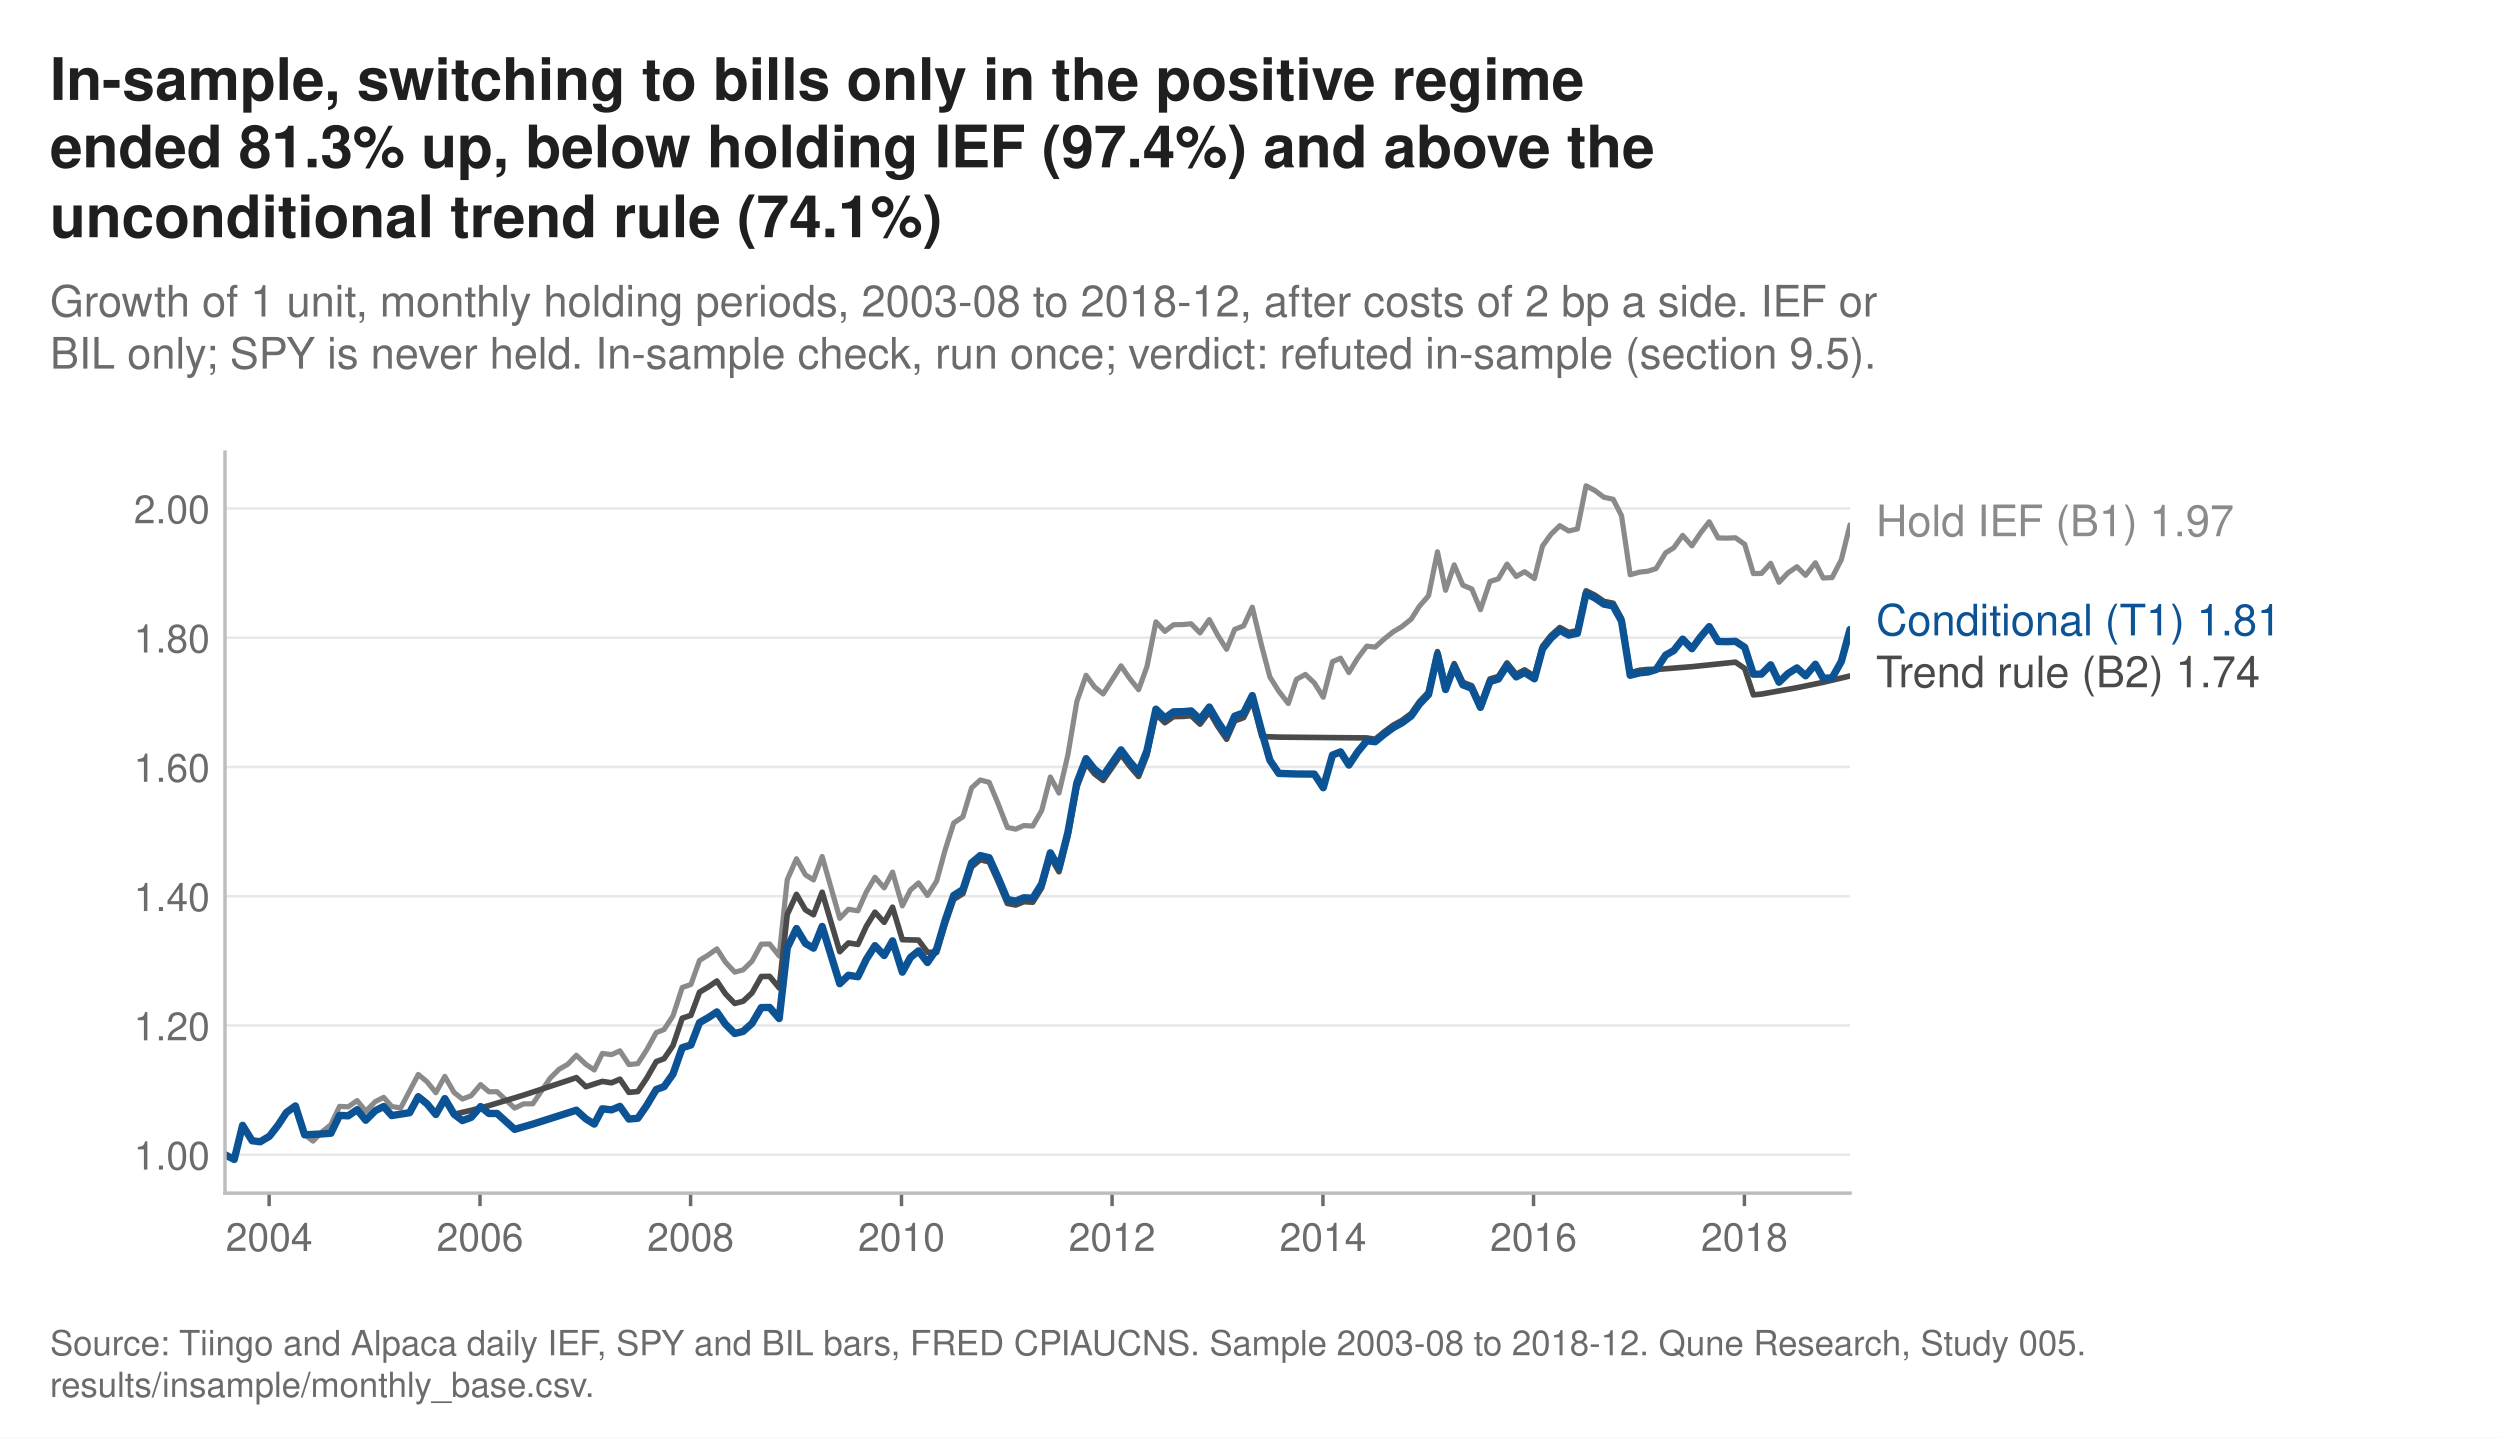
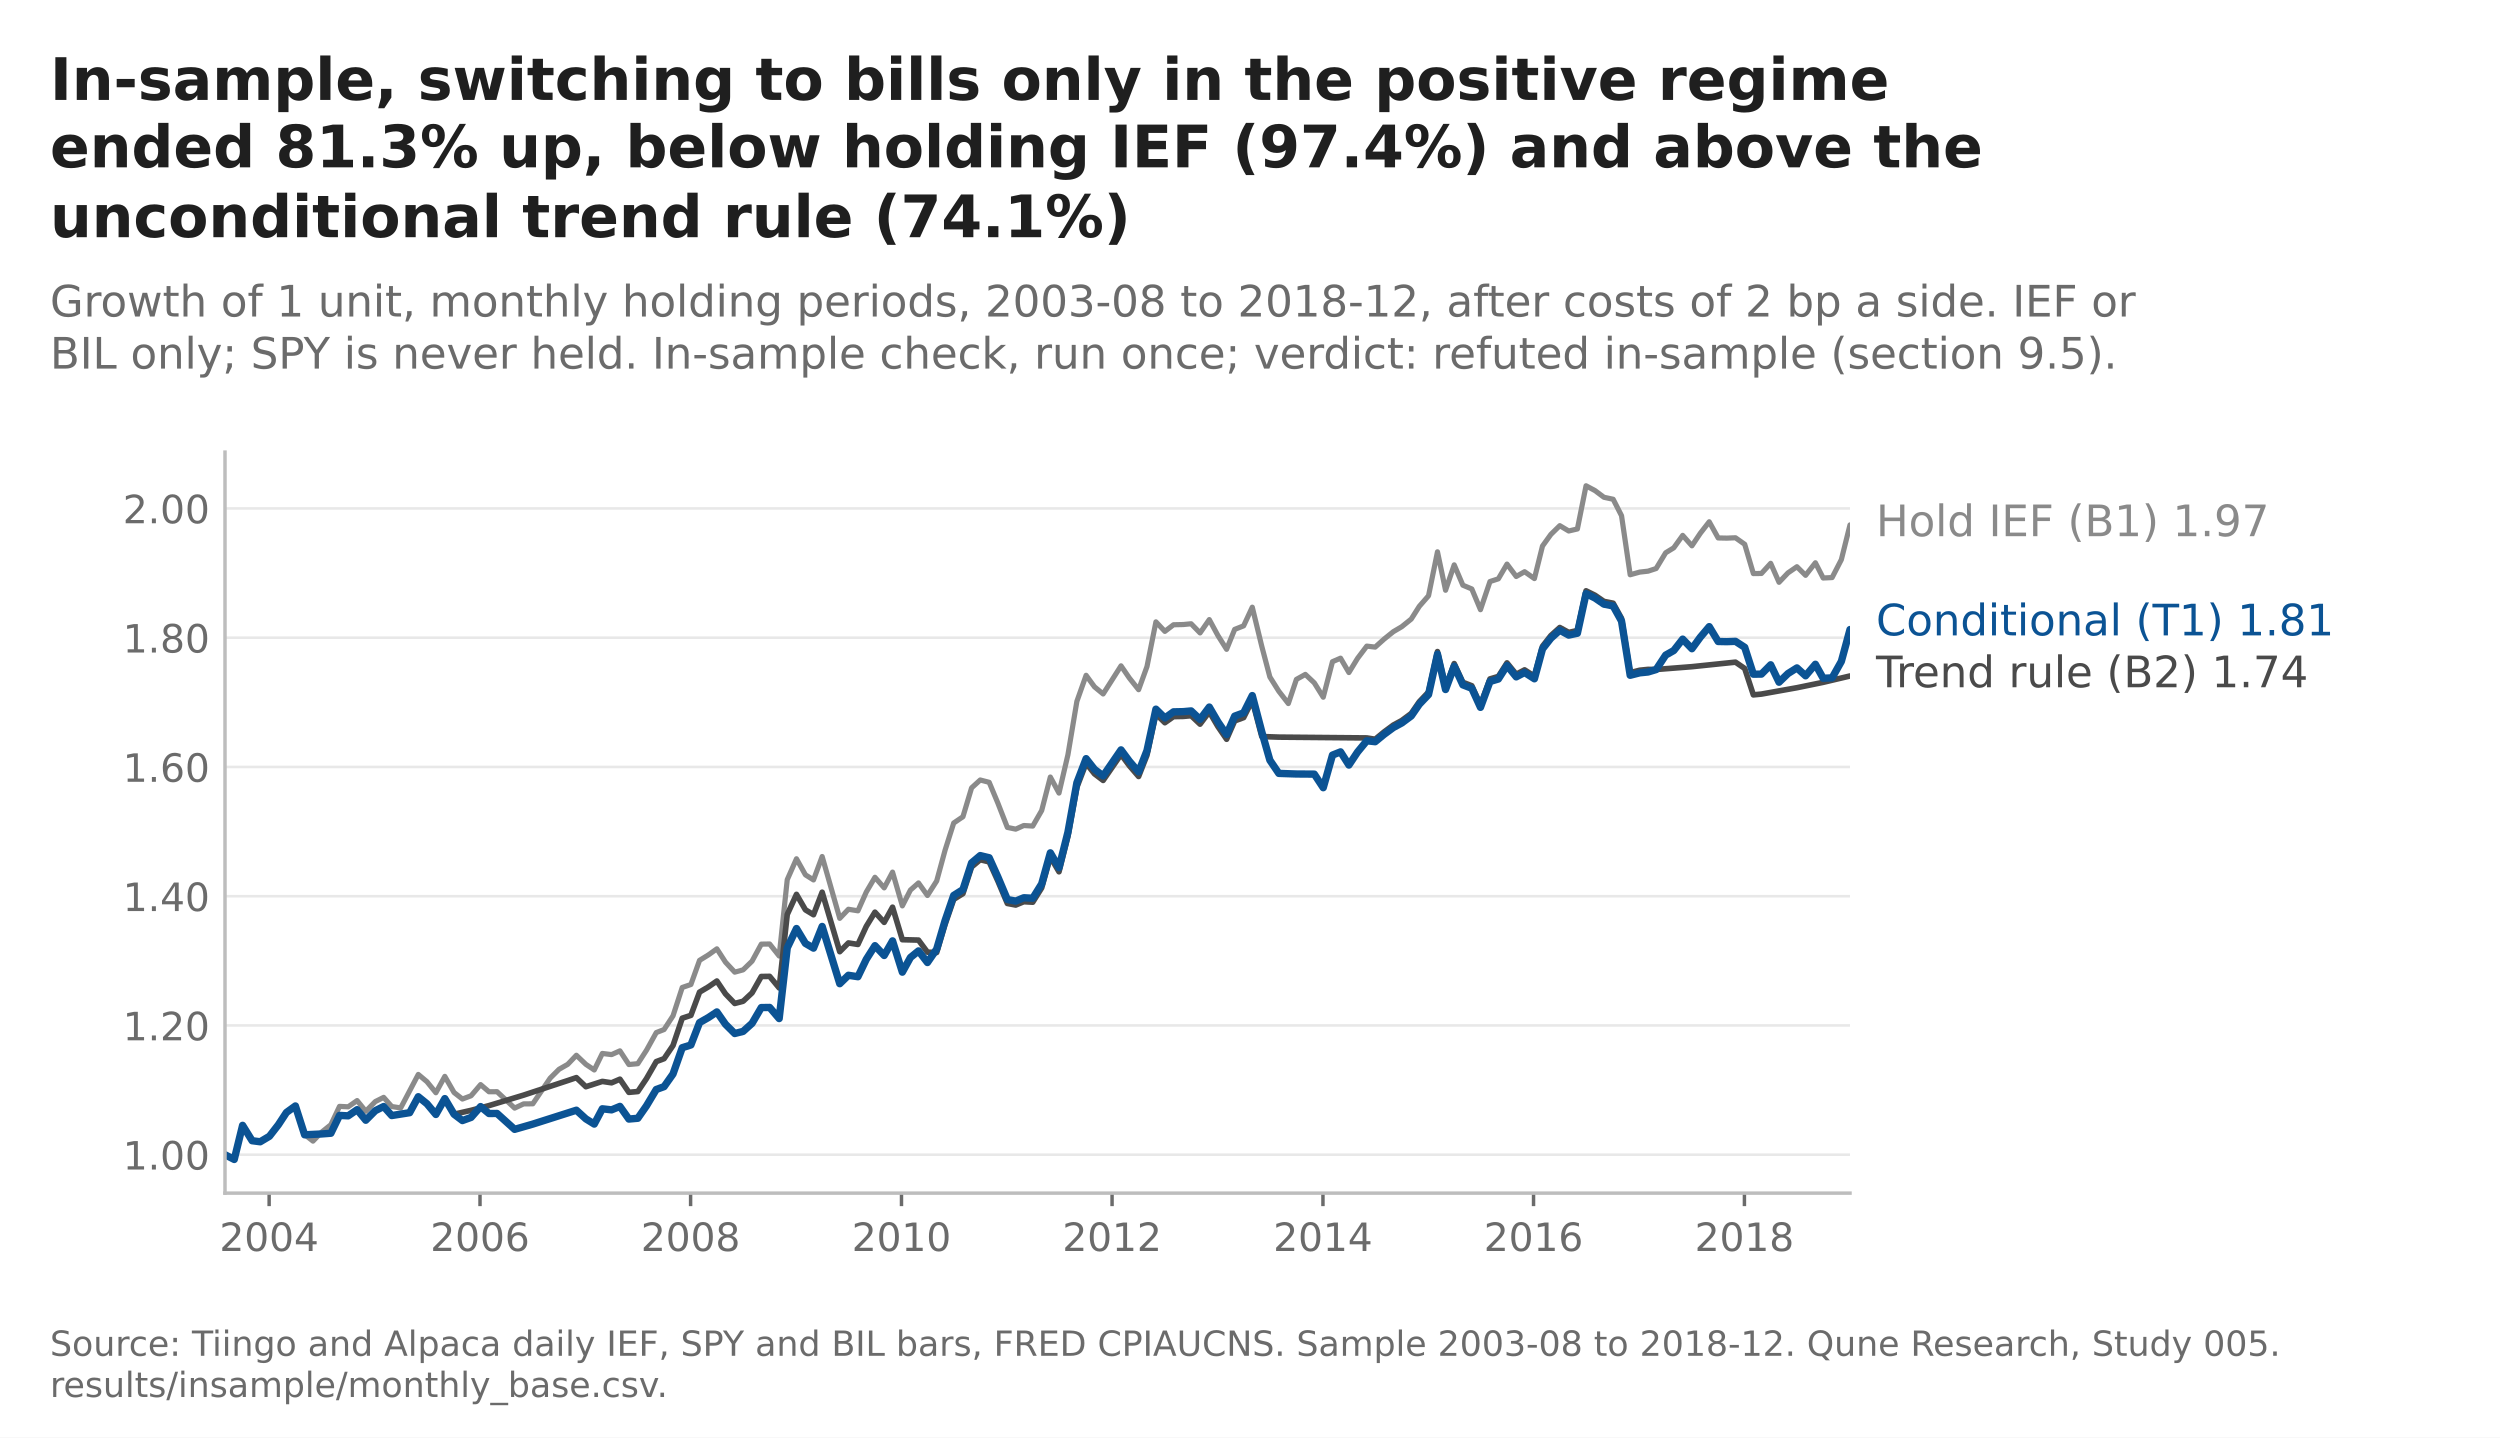
<svg xmlns="http://www.w3.org/2000/svg" xmlns:xlink="http://www.w3.org/1999/xlink" width="576pt" height="331.2pt" viewBox="0 0 576 331.2" version="1.1">
  <defs>
    <style type="text/css">*{stroke-linejoin: round; stroke-linecap: butt}</style>
  </defs>
  <g id="figure_1">
    <g id="patch_1">
      <path d="M 0 331.2  L 576 331.2  L 576 0  L 0 0  z " style="fill: #ffffff" />
    </g>
    <g id="axes_1">
      <g id="patch_2">
        <path d="M 51.84 274.896  L 426.24 274.896  L 426.24 104.167  L 51.84 104.167  z " style="fill: #ffffff" />
      </g>
      <g id="matplotlib.axis_1">
        <g id="xtick_1">
          <g id="line2d_1">
            <defs>
-               <path id="mb43c286c3c" d="M 0 0  L 0 3  " style="stroke: #6b6b6b; stroke-width: 0.8" />
+               <path id="mfa5c69d9eb" d="M 0 0  L 0 3  " style="stroke: #6b6b6b; stroke-width: 0.8" />
            </defs>
            <g>
-               <use xlink:href="#mb43c286c3c" x="62.009" y="274.896" style="fill: #6b6b6b; stroke: #6b6b6b; stroke-width: 0.8" />
+               <use xlink:href="#mfa5c69d9eb" x="62.009" y="274.896" style="fill: #6b6b6b; stroke: #6b6b6b; stroke-width: 0.8" />
            </g>
          </g>
          <g id="text_1">
-             <text style="font-size: 9px; font-family: 'Helvetica Neue', 'Helvetica', 'Arial', 'Liberation Sans', 'DejaVu Sans', sans-serif; text-anchor: middle; fill: #6b6b6b" x="62.009" y="288.234" transform="rotate(-0 62.00922 288.2339)">2004</text>
+             <text style="font-size: 9px; font-family: 'DejaVu Sans', sans-serif; text-anchor: middle; fill: #6b6b6b" x="62.009" y="288.234" transform="rotate(-0 62.00922 288.2339)">2004</text>
          </g>
        </g>
        <g id="xtick_2">
          <g id="line2d_2">
            <g>
-               <use xlink:href="#mb43c286c3c" x="110.595" y="274.896" style="fill: #6b6b6b; stroke: #6b6b6b; stroke-width: 0.8" />
+               <use xlink:href="#mfa5c69d9eb" x="110.595" y="274.896" style="fill: #6b6b6b; stroke: #6b6b6b; stroke-width: 0.8" />
            </g>
          </g>
          <g id="text_2">
-             <text style="font-size: 9px; font-family: 'Helvetica Neue', 'Helvetica', 'Arial', 'Liberation Sans', 'DejaVu Sans', sans-serif; text-anchor: middle; fill: #6b6b6b" x="110.595" y="288.234" transform="rotate(-0 110.5955 288.2339)">2006</text>
+             <text style="font-size: 9px; font-family: 'DejaVu Sans', sans-serif; text-anchor: middle; fill: #6b6b6b" x="110.595" y="288.234" transform="rotate(-0 110.5955 288.2339)">2006</text>
          </g>
        </g>
        <g id="xtick_3">
          <g id="line2d_3">
            <g>
-               <use xlink:href="#mb43c286c3c" x="159.115" y="274.896" style="fill: #6b6b6b; stroke: #6b6b6b; stroke-width: 0.8" />
+               <use xlink:href="#mfa5c69d9eb" x="159.115" y="274.896" style="fill: #6b6b6b; stroke: #6b6b6b; stroke-width: 0.8" />
            </g>
          </g>
          <g id="text_3">
-             <text style="font-size: 9px; font-family: 'Helvetica Neue', 'Helvetica', 'Arial', 'Liberation Sans', 'DejaVu Sans', sans-serif; text-anchor: middle; fill: #6b6b6b" x="159.115" y="288.234" transform="rotate(-0 159.1153 288.2339)">2008</text>
+             <text style="font-size: 9px; font-family: 'DejaVu Sans', sans-serif; text-anchor: middle; fill: #6b6b6b" x="159.115" y="288.234" transform="rotate(-0 159.1153 288.2339)">2008</text>
          </g>
        </g>
        <g id="xtick_4">
          <g id="line2d_4">
            <g>
-               <use xlink:href="#mb43c286c3c" x="207.702" y="274.896" style="fill: #6b6b6b; stroke: #6b6b6b; stroke-width: 0.8" />
+               <use xlink:href="#mfa5c69d9eb" x="207.702" y="274.896" style="fill: #6b6b6b; stroke: #6b6b6b; stroke-width: 0.8" />
            </g>
          </g>
          <g id="text_4">
-             <text style="font-size: 9px; font-family: 'Helvetica Neue', 'Helvetica', 'Arial', 'Liberation Sans', 'DejaVu Sans', sans-serif; text-anchor: middle; fill: #6b6b6b" x="207.702" y="288.234" transform="rotate(-0 207.7015 288.2339)">2010</text>
+             <text style="font-size: 9px; font-family: 'DejaVu Sans', sans-serif; text-anchor: middle; fill: #6b6b6b" x="207.702" y="288.234" transform="rotate(-0 207.7015 288.2339)">2010</text>
          </g>
        </g>
        <g id="xtick_5">
          <g id="line2d_5">
            <g>
-               <use xlink:href="#mb43c286c3c" x="256.221" y="274.896" style="fill: #6b6b6b; stroke: #6b6b6b; stroke-width: 0.8" />
+               <use xlink:href="#mfa5c69d9eb" x="256.221" y="274.896" style="fill: #6b6b6b; stroke: #6b6b6b; stroke-width: 0.8" />
            </g>
          </g>
          <g id="text_5">
-             <text style="font-size: 9px; font-family: 'Helvetica Neue', 'Helvetica', 'Arial', 'Liberation Sans', 'DejaVu Sans', sans-serif; text-anchor: middle; fill: #6b6b6b" x="256.221" y="288.234" transform="rotate(-0 256.2213 288.2339)">2012</text>
+             <text style="font-size: 9px; font-family: 'DejaVu Sans', sans-serif; text-anchor: middle; fill: #6b6b6b" x="256.221" y="288.234" transform="rotate(-0 256.2213 288.2339)">2012</text>
          </g>
        </g>
        <g id="xtick_6">
          <g id="line2d_6">
            <g>
-               <use xlink:href="#mb43c286c3c" x="304.808" y="274.896" style="fill: #6b6b6b; stroke: #6b6b6b; stroke-width: 0.8" />
+               <use xlink:href="#mfa5c69d9eb" x="304.808" y="274.896" style="fill: #6b6b6b; stroke: #6b6b6b; stroke-width: 0.8" />
            </g>
          </g>
          <g id="text_6">
-             <text style="font-size: 9px; font-family: 'Helvetica Neue', 'Helvetica', 'Arial', 'Liberation Sans', 'DejaVu Sans', sans-serif; text-anchor: middle; fill: #6b6b6b" x="304.808" y="288.234" transform="rotate(-0 304.8076 288.2339)">2014</text>
+             <text style="font-size: 9px; font-family: 'DejaVu Sans', sans-serif; text-anchor: middle; fill: #6b6b6b" x="304.808" y="288.234" transform="rotate(-0 304.8076 288.2339)">2014</text>
          </g>
        </g>
        <g id="xtick_7">
          <g id="line2d_7">
            <g>
-               <use xlink:href="#mb43c286c3c" x="353.327" y="274.896" style="fill: #6b6b6b; stroke: #6b6b6b; stroke-width: 0.8" />
+               <use xlink:href="#mfa5c69d9eb" x="353.327" y="274.896" style="fill: #6b6b6b; stroke: #6b6b6b; stroke-width: 0.8" />
            </g>
          </g>
          <g id="text_7">
-             <text style="font-size: 9px; font-family: 'Helvetica Neue', 'Helvetica', 'Arial', 'Liberation Sans', 'DejaVu Sans', sans-serif; text-anchor: middle; fill: #6b6b6b" x="353.327" y="288.234" transform="rotate(-0 353.3274 288.2339)">2016</text>
+             <text style="font-size: 9px; font-family: 'DejaVu Sans', sans-serif; text-anchor: middle; fill: #6b6b6b" x="353.327" y="288.234" transform="rotate(-0 353.3274 288.2339)">2016</text>
          </g>
        </g>
        <g id="xtick_8">
          <g id="line2d_8">
            <g>
-               <use xlink:href="#mb43c286c3c" x="401.914" y="274.896" style="fill: #6b6b6b; stroke: #6b6b6b; stroke-width: 0.8" />
+               <use xlink:href="#mfa5c69d9eb" x="401.914" y="274.896" style="fill: #6b6b6b; stroke: #6b6b6b; stroke-width: 0.8" />
            </g>
          </g>
          <g id="text_8">
-             <text style="font-size: 9px; font-family: 'Helvetica Neue', 'Helvetica', 'Arial', 'Liberation Sans', 'DejaVu Sans', sans-serif; text-anchor: middle; fill: #6b6b6b" x="401.914" y="288.234" transform="rotate(-0 401.9136 288.2339)">2018</text>
+             <text style="font-size: 9px; font-family: 'DejaVu Sans', sans-serif; text-anchor: middle; fill: #6b6b6b" x="401.914" y="288.234" transform="rotate(-0 401.9136 288.2339)">2018</text>
          </g>
        </g>
      </g>
      <g id="matplotlib.axis_2">
        <g id="ytick_1">
          <g id="line2d_9">
-             <path d="M 51.84 266.046  L 426.24 266.046  " clip-path="url(#p281c72edb8)" style="fill: none; stroke: #e8e8e8; stroke-width: 0.6; stroke-linecap: round" />
+             <path d="M 51.84 266.046  L 426.24 266.046  " clip-path="url(#p5c105b023e)" style="fill: none; stroke: #e8e8e8; stroke-width: 0.6; stroke-linecap: round" />
          </g>
          <g id="line2d_10" />
          <g id="text_9">
-             <text style="font-size: 9px; font-family: 'Helvetica Neue', 'Helvetica', 'Arial', 'Liberation Sans', 'DejaVu Sans', sans-serif; text-anchor: end; fill: #6b6b6b" x="48.34" y="269.465" transform="rotate(-0 48.34 269.4653)">1.00</text>
+             <text style="font-size: 9px; font-family: 'DejaVu Sans', sans-serif; text-anchor: end; fill: #6b6b6b" x="48.34" y="269.465" transform="rotate(-0 48.34 269.4653)">1.00</text>
          </g>
        </g>
        <g id="ytick_2">
          <g id="line2d_11">
-             <path d="M 51.84 236.266  L 426.24 236.266  " clip-path="url(#p281c72edb8)" style="fill: none; stroke: #e8e8e8; stroke-width: 0.6; stroke-linecap: round" />
+             <path d="M 51.84 236.266  L 426.24 236.266  " clip-path="url(#p5c105b023e)" style="fill: none; stroke: #e8e8e8; stroke-width: 0.6; stroke-linecap: round" />
          </g>
          <g id="line2d_12" />
          <g id="text_10">
-             <text style="font-size: 9px; font-family: 'Helvetica Neue', 'Helvetica', 'Arial', 'Liberation Sans', 'DejaVu Sans', sans-serif; text-anchor: end; fill: #6b6b6b" x="48.34" y="239.685" transform="rotate(-0 48.34 239.6849)">1.20</text>
+             <text style="font-size: 9px; font-family: 'DejaVu Sans', sans-serif; text-anchor: end; fill: #6b6b6b" x="48.34" y="239.685" transform="rotate(-0 48.34 239.6849)">1.20</text>
          </g>
        </g>
        <g id="ytick_3">
          <g id="line2d_13">
-             <path d="M 51.84 206.486  L 426.24 206.486  " clip-path="url(#p281c72edb8)" style="fill: none; stroke: #e8e8e8; stroke-width: 0.6; stroke-linecap: round" />
+             <path d="M 51.84 206.486  L 426.24 206.486  " clip-path="url(#p5c105b023e)" style="fill: none; stroke: #e8e8e8; stroke-width: 0.6; stroke-linecap: round" />
          </g>
          <g id="line2d_14" />
          <g id="text_11">
-             <text style="font-size: 9px; font-family: 'Helvetica Neue', 'Helvetica', 'Arial', 'Liberation Sans', 'DejaVu Sans', sans-serif; text-anchor: end; fill: #6b6b6b" x="48.34" y="209.904" transform="rotate(-0 48.34 209.9045)">1.40</text>
+             <text style="font-size: 9px; font-family: 'DejaVu Sans', sans-serif; text-anchor: end; fill: #6b6b6b" x="48.34" y="209.904" transform="rotate(-0 48.34 209.9045)">1.40</text>
          </g>
        </g>
        <g id="ytick_4">
          <g id="line2d_15">
-             <path d="M 51.84 176.705  L 426.24 176.705  " clip-path="url(#p281c72edb8)" style="fill: none; stroke: #e8e8e8; stroke-width: 0.6; stroke-linecap: round" />
+             <path d="M 51.84 176.705  L 426.24 176.705  " clip-path="url(#p5c105b023e)" style="fill: none; stroke: #e8e8e8; stroke-width: 0.6; stroke-linecap: round" />
          </g>
          <g id="line2d_16" />
          <g id="text_12">
-             <text style="font-size: 9px; font-family: 'Helvetica Neue', 'Helvetica', 'Arial', 'Liberation Sans', 'DejaVu Sans', sans-serif; text-anchor: end; fill: #6b6b6b" x="48.34" y="180.124" transform="rotate(-0 48.34 180.124)">1.60</text>
+             <text style="font-size: 9px; font-family: 'DejaVu Sans', sans-serif; text-anchor: end; fill: #6b6b6b" x="48.34" y="180.124" transform="rotate(-0 48.34 180.124)">1.60</text>
          </g>
        </g>
        <g id="ytick_5">
          <g id="line2d_17">
-             <path d="M 51.84 146.925  L 426.24 146.925  " clip-path="url(#p281c72edb8)" style="fill: none; stroke: #e8e8e8; stroke-width: 0.6; stroke-linecap: round" />
+             <path d="M 51.84 146.925  L 426.24 146.925  " clip-path="url(#p5c105b023e)" style="fill: none; stroke: #e8e8e8; stroke-width: 0.6; stroke-linecap: round" />
          </g>
          <g id="line2d_18" />
          <g id="text_13">
-             <text style="font-size: 9px; font-family: 'Helvetica Neue', 'Helvetica', 'Arial', 'Liberation Sans', 'DejaVu Sans', sans-serif; text-anchor: end; fill: #6b6b6b" x="48.34" y="150.344" transform="rotate(-0 48.34 150.3436)">1.80</text>
+             <text style="font-size: 9px; font-family: 'DejaVu Sans', sans-serif; text-anchor: end; fill: #6b6b6b" x="48.34" y="150.344" transform="rotate(-0 48.34 150.3436)">1.80</text>
          </g>
        </g>
        <g id="ytick_6">
          <g id="line2d_19">
-             <path d="M 51.84 117.144  L 426.24 117.144  " clip-path="url(#p281c72edb8)" style="fill: none; stroke: #e8e8e8; stroke-width: 0.6; stroke-linecap: round" />
+             <path d="M 51.84 117.144  L 426.24 117.144  " clip-path="url(#p5c105b023e)" style="fill: none; stroke: #e8e8e8; stroke-width: 0.6; stroke-linecap: round" />
          </g>
          <g id="line2d_20" />
          <g id="text_14">
-             <text style="font-size: 9px; font-family: 'Helvetica Neue', 'Helvetica', 'Arial', 'Liberation Sans', 'DejaVu Sans', sans-serif; text-anchor: end; fill: #6b6b6b" x="48.34" y="120.563" transform="rotate(-0 48.34 120.5632)">2.00</text>
+             <text style="font-size: 9px; font-family: 'DejaVu Sans', sans-serif; text-anchor: end; fill: #6b6b6b" x="48.34" y="120.563" transform="rotate(-0 48.34 120.5632)">2.00</text>
          </g>
        </g>
      </g>
      <g id="line2d_21">
-         <path d="M 51.84 266.046  L 53.967 267.076  L 55.894 259.221  L 58.088 262.761  L 59.949 263.004  L 62.076 261.738  L 64.136 259.084  L 65.997 256.247  L 68.058 254.751  L 70.184 261.396  L 72.112 262.911  L 74.106 260.849  L 76.233 259.134  L 78.227 254.91  L 80.221 255.008  L 82.281 253.573  L 84.275 256.033  L 86.469 253.802  L 88.396 252.834  L 90.257 254.941  L 92.317 255.266  L 96.372 247.552  L 98.366 249.218  L 100.426 251.762  L 102.487 248.001  L 104.614 251.713  L 106.541 253.216  L 108.535 252.467  L 110.728 249.895  L 112.656 251.54  L 114.517 251.526  L 118.571 255.305  L 120.632 254.339  L 122.759 254.315  L 126.747 248.416  L 128.807 246.36  L 130.801 245.225  L 132.795 243.136  L 134.988 245.226  L 136.916 246.517  L 138.777 242.715  L 140.904 242.98  L 142.831 242.12  L 144.892 245.267  L 146.952 245.072  L 148.946 241.981  L 151.206 237.905  L 153 237.206  L 155.061 234.048  L 157.188 227.514  L 159.182 226.831  L 161.176 221.269  L 163.236 219.998  L 165.164 218.614  L 167.158 221.692  L 169.284 223.981  L 171.212 223.454  L 173.272 221.452  L 175.399 217.53  L 177.327 217.496  L 179.52 220.261  L 181.381 202.676  L 183.508 197.865  L 185.569 201.561  L 187.43 202.733  L 189.424 197.347  L 193.478 211.584  L 195.472 209.495  L 197.665 209.85  L 199.593 205.523  L 201.587 202.13  L 203.714 204.561  L 205.641 200.936  L 207.901 208.713  L 209.762 205.069  L 211.623 203.43  L 213.683 206.315  L 215.81 202.981  L 217.738 195.909  L 219.732 189.621  L 221.859 188.173  L 223.853 181.523  L 225.847 179.711  L 227.907 180.247  L 229.901 185.02  L 232.094 190.638  L 234.022 191.033  L 235.883 190.2  L 237.943 190.325  L 240.004 186.745  L 241.998 179.031  L 243.992 182.721  L 246.052 173.888  L 248.113 161.591  L 250.239 155.595  L 252.167 158.244  L 254.161 159.888  L 258.282 153.41  L 260.209 156.226  L 262.336 158.903  L 264.264 153.581  L 266.324 143.282  L 268.385 145.468  L 270.378 143.945  L 272.638 143.893  L 274.433 143.715  L 276.493 145.826  L 278.62 142.756  L 280.614 146.44  L 282.608 149.602  L 284.469 145.012  L 286.53 144.195  L 288.524 139.9  L 290.717 148.926  L 292.578 155.974  L 294.638 159.26  L 296.832 162.094  L 298.693 156.531  L 300.753 155.384  L 302.814 157.333  L 304.874 160.635  L 307.001 152.454  L 308.862 151.646  L 310.789 154.951  L 312.783 151.682  L 314.91 148.866  L 316.838 149.092  L 318.898 147.246  L 321.025 145.538  L 322.953 144.401  L 325.146 142.636  L 327.007 139.7  L 329.134 137.26  L 331.194 127.141  L 333.055 135.992  L 335.049 130.148  L 337.043 134.828  L 339.104 135.696  L 341.098 140.471  L 343.291 133.987  L 345.219 133.362  L 347.213 129.971  L 349.339 132.819  L 351.267 131.72  L 353.527 133.301  L 355.388 125.813  L 357.315 123.134  L 359.376 121.114  L 361.436 122.338  L 363.43 121.874  L 365.424 111.927  L 367.485 113.031  L 369.545 114.572  L 371.672 115.029  L 373.599 118.813  L 375.593 132.421  L 377.787 131.811  L 379.714 131.596  L 381.575 130.988  L 383.769 127.36  L 385.63 126.219  L 387.69 123.355  L 389.817 125.752  L 391.744 122.875  L 393.805 120.219  L 395.865 123.942  L 397.859 123.985  L 399.853 123.904  L 401.98 125.402  L 403.974 132.151  L 405.835 132.125  L 407.962 129.792  L 409.889 134.158  L 411.95 131.991  L 414.01 130.576  L 416.004 132.551  L 418.264 129.665  L 420.059 133.171  L 422.119 133.07  L 424.246 128.942  L 426.24 120.946  L 426.24 120.946  " clip-path="url(#p281c72edb8)" style="fill: none; stroke: #8a8a8a; stroke-width: 1.2; stroke-linecap: round" />
+         <path d="M 51.84 266.046  L 53.967 267.076  L 55.894 259.221  L 58.088 262.761  L 59.949 263.004  L 62.076 261.738  L 64.136 259.084  L 65.997 256.247  L 68.058 254.751  L 70.184 261.396  L 72.112 262.911  L 74.106 260.849  L 76.233 259.134  L 78.227 254.91  L 80.221 255.008  L 82.281 253.573  L 84.275 256.033  L 86.469 253.802  L 88.396 252.834  L 90.257 254.941  L 92.317 255.266  L 96.372 247.552  L 98.366 249.218  L 100.426 251.762  L 102.487 248.001  L 104.614 251.713  L 106.541 253.216  L 108.535 252.467  L 110.728 249.895  L 112.656 251.54  L 114.517 251.526  L 118.571 255.305  L 120.632 254.339  L 122.759 254.315  L 126.747 248.416  L 128.807 246.36  L 130.801 245.225  L 132.795 243.136  L 134.988 245.226  L 136.916 246.517  L 138.777 242.715  L 140.904 242.98  L 142.831 242.12  L 144.892 245.267  L 146.952 245.072  L 148.946 241.981  L 151.206 237.905  L 153 237.206  L 155.061 234.048  L 157.188 227.514  L 159.182 226.831  L 161.176 221.269  L 163.236 219.998  L 165.164 218.614  L 167.158 221.692  L 169.284 223.981  L 171.212 223.454  L 173.272 221.452  L 175.399 217.53  L 177.327 217.496  L 179.52 220.261  L 181.381 202.676  L 183.508 197.865  L 185.569 201.561  L 187.43 202.733  L 189.424 197.347  L 193.478 211.584  L 195.472 209.495  L 197.665 209.85  L 199.593 205.523  L 201.587 202.13  L 203.714 204.561  L 205.641 200.936  L 207.901 208.713  L 209.762 205.069  L 211.623 203.43  L 213.683 206.315  L 215.81 202.981  L 217.738 195.909  L 219.732 189.621  L 221.859 188.173  L 223.853 181.523  L 225.847 179.711  L 227.907 180.247  L 229.901 185.02  L 232.094 190.638  L 234.022 191.033  L 235.883 190.2  L 237.943 190.325  L 240.004 186.745  L 241.998 179.031  L 243.992 182.721  L 246.052 173.888  L 248.113 161.591  L 250.239 155.595  L 252.167 158.244  L 254.161 159.888  L 258.282 153.41  L 260.209 156.226  L 262.336 158.903  L 264.264 153.581  L 266.324 143.282  L 268.385 145.468  L 270.378 143.945  L 272.638 143.893  L 274.433 143.715  L 276.493 145.826  L 278.62 142.756  L 280.614 146.44  L 282.608 149.602  L 284.469 145.012  L 286.53 144.195  L 288.524 139.9  L 290.717 148.926  L 292.578 155.974  L 294.638 159.26  L 296.832 162.094  L 298.693 156.531  L 300.753 155.384  L 302.814 157.333  L 304.874 160.635  L 307.001 152.454  L 308.862 151.646  L 310.789 154.951  L 312.783 151.682  L 314.91 148.866  L 316.838 149.092  L 318.898 147.246  L 321.025 145.538  L 322.953 144.401  L 325.146 142.636  L 327.007 139.7  L 329.134 137.26  L 331.194 127.141  L 333.055 135.992  L 335.049 130.148  L 337.043 134.828  L 339.104 135.696  L 341.098 140.471  L 343.291 133.987  L 345.219 133.362  L 347.213 129.971  L 349.339 132.819  L 351.267 131.72  L 353.527 133.301  L 355.388 125.813  L 357.315 123.134  L 359.376 121.114  L 361.436 122.338  L 363.43 121.874  L 365.424 111.927  L 367.485 113.031  L 369.545 114.572  L 371.672 115.029  L 373.599 118.813  L 375.593 132.421  L 377.787 131.811  L 379.714 131.596  L 381.575 130.988  L 383.769 127.36  L 385.63 126.219  L 387.69 123.355  L 389.817 125.752  L 391.744 122.875  L 393.805 120.219  L 395.865 123.942  L 397.859 123.985  L 399.853 123.904  L 401.98 125.402  L 403.974 132.151  L 405.835 132.125  L 407.962 129.792  L 409.889 134.158  L 411.95 131.991  L 414.01 130.576  L 416.004 132.551  L 418.264 129.665  L 420.059 133.171  L 422.119 133.07  L 424.246 128.942  L 426.24 120.946  L 426.24 120.946  " clip-path="url(#p5c105b023e)" style="fill: none; stroke: #8a8a8a; stroke-width: 1.2; stroke-linecap: round" />
      </g>
      <g id="line2d_22">
-         <path d="M 51.84 266.046  L 53.967 267.136  L 55.894 259.283  L 58.088 262.822  L 59.949 263.065  L 62.076 261.799  L 64.136 259.146  L 65.997 256.311  L 68.058 254.815  L 70.184 261.458  L 74.106 261.264  L 76.233 261.1  L 78.227 256.992  L 80.221 257.089  L 82.281 255.673  L 84.275 258.1  L 86.469 255.899  L 88.396 254.943  L 90.257 257.022  L 94.378 256.365  L 96.372 252.687  L 98.366 254.302  L 100.426 256.768  L 102.487 253.122  L 104.614 256.72  L 108.535 255.822  L 112.656 254.733  L 120.632 252.319  L 130.801 248.962  L 132.795 248.286  L 134.988 250.379  L 138.777 249.155  L 140.904 249.476  L 142.831 248.648  L 144.892 251.677  L 146.952 251.489  L 148.946 248.515  L 151.206 244.593  L 153 243.92  L 155.061 240.882  L 157.188 234.594  L 159.182 233.937  L 161.176 228.585  L 163.236 227.362  L 165.164 226.03  L 167.158 228.992  L 169.284 231.195  L 171.212 230.687  L 173.272 228.761  L 175.399 224.987  L 177.327 224.955  L 179.52 227.615  L 181.381 210.694  L 183.508 206.065  L 185.569 209.622  L 187.43 210.749  L 189.424 205.567  L 193.478 219.266  L 195.472 217.255  L 197.665 217.597  L 199.593 213.433  L 201.587 210.169  L 203.714 212.508  L 205.641 209.02  L 207.901 216.504  L 211.623 216.598  L 213.683 219.382  L 215.81 219.455  L 217.738 213.013  L 219.732 207.217  L 221.859 205.881  L 223.853 199.751  L 225.847 198.08  L 227.907 198.575  L 229.901 202.975  L 232.094 208.155  L 234.022 208.519  L 235.883 207.751  L 237.943 207.866  L 240.004 204.566  L 241.998 197.454  L 243.992 200.855  L 246.052 192.712  L 248.113 181.375  L 250.239 175.848  L 252.167 178.29  L 254.161 179.806  L 258.282 173.833  L 260.209 176.429  L 262.336 178.898  L 264.264 173.991  L 266.324 164.496  L 268.385 166.512  L 270.378 165.107  L 272.638 165.059  L 274.433 164.895  L 276.493 166.842  L 278.62 164.011  L 280.614 167.408  L 282.608 170.322  L 284.469 166.091  L 286.53 165.338  L 288.524 161.378  L 290.717 169.699  L 294.638 169.834  L 314.91 170.018  L 316.838 170.324  L 318.898 168.625  L 321.025 167.053  L 322.953 166.008  L 325.146 164.383  L 327.007 161.682  L 329.134 159.437  L 331.194 150.126  L 333.055 158.27  L 335.049 152.892  L 337.043 157.199  L 339.104 157.998  L 341.098 162.392  L 343.291 156.425  L 345.219 155.85  L 347.213 152.73  L 349.339 155.35  L 351.267 154.339  L 353.527 155.794  L 355.388 148.904  L 357.315 146.439  L 359.376 144.58  L 361.436 145.706  L 363.43 145.28  L 365.424 136.127  L 367.485 137.142  L 369.545 138.561  L 371.672 138.981  L 373.599 142.463  L 375.593 154.984  L 377.787 154.423  L 379.714 154.226  L 381.575 154.251  L 389.817 153.604  L 399.853 152.56  L 401.98 154.016  L 403.974 160.097  L 405.835 159.914  L 414.01 158.45  L 420.059 157.208  L 426.24 155.746  L 426.24 155.746  " clip-path="url(#p281c72edb8)" style="fill: none; stroke: #4a4a4a; stroke-width: 1.3; stroke-linecap: round" />
+         <path d="M 51.84 266.046  L 53.967 267.136  L 55.894 259.283  L 58.088 262.822  L 59.949 263.065  L 62.076 261.799  L 64.136 259.146  L 65.997 256.311  L 68.058 254.815  L 70.184 261.458  L 74.106 261.264  L 76.233 261.1  L 78.227 256.992  L 80.221 257.089  L 82.281 255.673  L 84.275 258.1  L 86.469 255.899  L 88.396 254.943  L 90.257 257.022  L 94.378 256.365  L 96.372 252.687  L 98.366 254.302  L 100.426 256.768  L 102.487 253.122  L 104.614 256.72  L 108.535 255.822  L 112.656 254.733  L 120.632 252.319  L 130.801 248.962  L 132.795 248.286  L 134.988 250.379  L 138.777 249.155  L 140.904 249.476  L 142.831 248.648  L 144.892 251.677  L 146.952 251.489  L 148.946 248.515  L 151.206 244.593  L 153 243.92  L 155.061 240.882  L 157.188 234.594  L 159.182 233.937  L 161.176 228.585  L 163.236 227.362  L 165.164 226.03  L 167.158 228.992  L 169.284 231.195  L 171.212 230.687  L 173.272 228.761  L 175.399 224.987  L 177.327 224.955  L 179.52 227.615  L 181.381 210.694  L 183.508 206.065  L 185.569 209.622  L 187.43 210.749  L 189.424 205.567  L 193.478 219.266  L 195.472 217.255  L 197.665 217.597  L 199.593 213.433  L 201.587 210.169  L 203.714 212.508  L 205.641 209.02  L 207.901 216.504  L 211.623 216.598  L 213.683 219.382  L 215.81 219.455  L 217.738 213.013  L 219.732 207.217  L 221.859 205.881  L 223.853 199.751  L 225.847 198.08  L 227.907 198.575  L 229.901 202.975  L 232.094 208.155  L 234.022 208.519  L 235.883 207.751  L 237.943 207.866  L 240.004 204.566  L 241.998 197.454  L 243.992 200.855  L 246.052 192.712  L 248.113 181.375  L 250.239 175.848  L 252.167 178.29  L 254.161 179.806  L 258.282 173.833  L 260.209 176.429  L 262.336 178.898  L 264.264 173.991  L 266.324 164.496  L 268.385 166.512  L 270.378 165.107  L 272.638 165.059  L 274.433 164.895  L 276.493 166.842  L 278.62 164.011  L 280.614 167.408  L 282.608 170.322  L 284.469 166.091  L 286.53 165.338  L 288.524 161.378  L 290.717 169.699  L 294.638 169.834  L 314.91 170.018  L 316.838 170.324  L 318.898 168.625  L 321.025 167.053  L 322.953 166.008  L 325.146 164.383  L 327.007 161.682  L 329.134 159.437  L 331.194 150.126  L 333.055 158.27  L 335.049 152.892  L 337.043 157.199  L 339.104 157.998  L 341.098 162.392  L 343.291 156.425  L 345.219 155.85  L 347.213 152.73  L 349.339 155.35  L 351.267 154.339  L 353.527 155.794  L 355.388 148.904  L 357.315 146.439  L 359.376 144.58  L 361.436 145.706  L 363.43 145.28  L 365.424 136.127  L 367.485 137.142  L 369.545 138.561  L 371.672 138.981  L 373.599 142.463  L 375.593 154.984  L 377.787 154.423  L 379.714 154.226  L 381.575 154.251  L 389.817 153.604  L 399.853 152.56  L 401.98 154.016  L 403.974 160.097  L 405.835 159.914  L 414.01 158.45  L 420.059 157.208  L 426.24 155.746  L 426.24 155.746  " clip-path="url(#p5c105b023e)" style="fill: none; stroke: #4a4a4a; stroke-width: 1.3; stroke-linecap: round" />
      </g>
      <g id="line2d_23">
-         <path d="M 51.84 266.046  L 53.967 267.136  L 55.894 259.283  L 58.088 262.822  L 59.949 263.065  L 62.076 261.799  L 64.136 259.146  L 65.997 256.311  L 68.058 254.815  L 70.184 261.458  L 74.106 261.264  L 76.233 261.1  L 78.227 256.992  L 80.221 257.089  L 82.281 255.673  L 84.275 258.1  L 86.469 255.899  L 88.396 254.943  L 90.257 257.022  L 94.378 256.365  L 96.372 252.687  L 98.366 254.302  L 100.426 256.768  L 102.487 253.122  L 104.614 256.72  L 106.541 258.178  L 108.535 257.451  L 110.728 254.958  L 112.656 256.553  L 114.517 256.539  L 118.571 260.202  L 122.759 258.993  L 132.795 255.793  L 134.988 257.792  L 136.916 258.987  L 138.777 255.467  L 140.904 255.712  L 142.831 254.916  L 144.892 257.83  L 146.952 257.649  L 148.946 254.787  L 151.206 251.013  L 153 250.366  L 155.061 247.442  L 157.188 241.391  L 159.182 240.758  L 161.176 235.609  L 163.236 234.432  L 165.164 233.15  L 167.158 236  L 169.284 238.12  L 171.212 237.631  L 173.272 235.778  L 175.399 232.146  L 177.327 232.115  L 179.52 234.675  L 181.381 218.392  L 183.508 213.937  L 185.569 217.36  L 187.43 218.445  L 189.424 213.458  L 193.478 226.641  L 195.472 224.706  L 197.665 225.035  L 199.593 221.028  L 201.587 217.887  L 203.714 220.138  L 205.641 216.781  L 207.901 223.983  L 209.762 220.608  L 211.623 219.09  L 213.683 221.762  L 215.81 218.674  L 217.738 212.126  L 219.732 206.304  L 221.859 204.963  L 223.853 198.806  L 225.847 197.127  L 227.907 197.624  L 229.901 202.044  L 232.094 207.246  L 234.022 207.611  L 235.883 206.84  L 237.943 206.956  L 240.004 203.641  L 241.998 196.498  L 243.992 199.915  L 246.052 191.736  L 248.113 180.349  L 250.239 174.797  L 252.167 177.25  L 254.161 178.772  L 258.282 172.774  L 260.209 175.381  L 262.336 177.86  L 264.264 172.932  L 266.324 163.395  L 268.385 165.42  L 270.378 164.009  L 272.638 163.961  L 274.433 163.796  L 276.493 165.751  L 278.62 162.908  L 280.614 166.32  L 282.608 169.247  L 284.469 164.997  L 286.53 164.241  L 288.524 160.264  L 290.717 168.621  L 292.578 175.148  L 294.638 178.19  L 298.693 178.327  L 302.814 178.358  L 304.874 181.484  L 307.001 173.974  L 308.862 173.232  L 310.789 176.266  L 312.783 173.265  L 314.91 170.68  L 316.838 170.888  L 318.898 169.193  L 321.025 167.624  L 322.953 166.581  L 325.146 164.961  L 327.007 162.265  L 329.134 160.025  L 331.194 150.736  L 333.055 158.861  L 335.049 153.496  L 337.043 157.793  L 339.104 158.589  L 341.098 162.974  L 343.291 157.02  L 345.219 156.447  L 347.213 153.334  L 349.339 155.948  L 351.267 154.939  L 353.527 156.391  L 355.388 149.517  L 357.315 147.057  L 359.376 145.203  L 361.436 146.327  L 363.43 145.901  L 365.424 136.77  L 367.485 137.782  L 369.545 139.198  L 371.672 139.617  L 373.599 143.091  L 375.593 155.583  L 377.787 155.023  L 379.714 154.826  L 381.575 154.268  L 383.769 150.937  L 385.63 149.889  L 387.69 147.26  L 389.817 149.461  L 391.744 146.82  L 393.805 144.382  L 395.865 147.799  L 397.859 147.839  L 399.853 147.764  L 401.98 149.14  L 403.974 155.335  L 405.835 155.311  L 407.962 153.17  L 409.889 157.178  L 411.95 155.188  L 414.01 153.889  L 416.004 155.702  L 418.264 153.053  L 420.059 156.272  L 422.119 156.179  L 424.246 152.389  L 426.24 145.049  L 426.24 145.049  " clip-path="url(#p281c72edb8)" style="fill: none; stroke: #0b5394; stroke-width: 1.7; stroke-linecap: round" />
+         <path d="M 51.84 266.046  L 53.967 267.136  L 55.894 259.283  L 58.088 262.822  L 59.949 263.065  L 62.076 261.799  L 64.136 259.146  L 65.997 256.311  L 68.058 254.815  L 70.184 261.458  L 74.106 261.264  L 76.233 261.1  L 78.227 256.992  L 80.221 257.089  L 82.281 255.673  L 84.275 258.1  L 86.469 255.899  L 88.396 254.943  L 90.257 257.022  L 94.378 256.365  L 96.372 252.687  L 98.366 254.302  L 100.426 256.768  L 102.487 253.122  L 104.614 256.72  L 106.541 258.178  L 108.535 257.451  L 110.728 254.958  L 112.656 256.553  L 114.517 256.539  L 118.571 260.202  L 122.759 258.993  L 132.795 255.793  L 134.988 257.792  L 136.916 258.987  L 138.777 255.467  L 140.904 255.712  L 142.831 254.916  L 144.892 257.83  L 146.952 257.649  L 148.946 254.787  L 151.206 251.013  L 153 250.366  L 155.061 247.442  L 157.188 241.391  L 159.182 240.758  L 161.176 235.609  L 163.236 234.432  L 165.164 233.15  L 167.158 236  L 169.284 238.12  L 171.212 237.631  L 173.272 235.778  L 175.399 232.146  L 177.327 232.115  L 179.52 234.675  L 181.381 218.392  L 183.508 213.937  L 185.569 217.36  L 187.43 218.445  L 189.424 213.458  L 193.478 226.641  L 195.472 224.706  L 197.665 225.035  L 199.593 221.028  L 201.587 217.887  L 203.714 220.138  L 205.641 216.781  L 207.901 223.983  L 209.762 220.608  L 211.623 219.09  L 213.683 221.762  L 215.81 218.674  L 217.738 212.126  L 219.732 206.304  L 221.859 204.963  L 223.853 198.806  L 225.847 197.127  L 227.907 197.624  L 229.901 202.044  L 232.094 207.246  L 234.022 207.611  L 235.883 206.84  L 237.943 206.956  L 240.004 203.641  L 241.998 196.498  L 243.992 199.915  L 246.052 191.736  L 248.113 180.349  L 250.239 174.797  L 252.167 177.25  L 254.161 178.772  L 258.282 172.774  L 260.209 175.381  L 262.336 177.86  L 264.264 172.932  L 266.324 163.395  L 268.385 165.42  L 270.378 164.009  L 272.638 163.961  L 274.433 163.796  L 276.493 165.751  L 278.62 162.908  L 280.614 166.32  L 282.608 169.247  L 284.469 164.997  L 286.53 164.241  L 288.524 160.264  L 290.717 168.621  L 292.578 175.148  L 294.638 178.19  L 298.693 178.327  L 302.814 178.358  L 304.874 181.484  L 307.001 173.974  L 308.862 173.232  L 310.789 176.266  L 312.783 173.265  L 314.91 170.68  L 316.838 170.888  L 318.898 169.193  L 321.025 167.624  L 322.953 166.581  L 325.146 164.961  L 327.007 162.265  L 329.134 160.025  L 331.194 150.736  L 333.055 158.861  L 335.049 153.496  L 337.043 157.793  L 339.104 158.589  L 341.098 162.974  L 343.291 157.02  L 345.219 156.447  L 347.213 153.334  L 349.339 155.948  L 351.267 154.939  L 353.527 156.391  L 355.388 149.517  L 357.315 147.057  L 359.376 145.203  L 361.436 146.327  L 363.43 145.901  L 365.424 136.77  L 367.485 137.782  L 369.545 139.198  L 371.672 139.617  L 373.599 143.091  L 375.593 155.583  L 377.787 155.023  L 379.714 154.826  L 381.575 154.268  L 383.769 150.937  L 385.63 149.889  L 387.69 147.26  L 389.817 149.461  L 391.744 146.82  L 393.805 144.382  L 395.865 147.799  L 397.859 147.839  L 399.853 147.764  L 401.98 149.14  L 403.974 155.335  L 405.835 155.311  L 407.962 153.17  L 409.889 157.178  L 411.95 155.188  L 414.01 153.889  L 416.004 155.702  L 418.264 153.053  L 420.059 156.272  L 422.119 156.179  L 424.246 152.389  L 426.24 145.049  L 426.24 145.049  " clip-path="url(#p5c105b023e)" style="fill: none; stroke: #0b5394; stroke-width: 1.7; stroke-linecap: round" />
      </g>
      <g id="patch_3">
        <path d="M 51.84 274.896  L 51.84 104.167  " style="fill: none; stroke: #bdbdbd; stroke-width: 0.8; stroke-linejoin: miter; stroke-linecap: square" />
      </g>
      <g id="patch_4">
        <path d="M 51.84 274.896  L 426.24 274.896  " style="fill: none; stroke: #bdbdbd; stroke-width: 0.8; stroke-linejoin: miter; stroke-linecap: square" />
      </g>
      <g id="text_15">
-         <text style="font-size: 10px; font-family: 'Helvetica Neue', 'Helvetica', 'Arial', 'Liberation Sans', 'DejaVu Sans', sans-serif; text-anchor: start; fill: #4a4a4a" x="432.24" y="158.344" transform="rotate(-0 432.24 158.344)">Trend rule (B2) 1.74</text>
+         <text style="font-size: 10px; font-family: 'DejaVu Sans', sans-serif; text-anchor: start; fill: #4a4a4a" x="432.24" y="158.344" transform="rotate(-0 432.24 158.344)">Trend rule (B2) 1.74</text>
      </g>
      <g id="text_16">
-         <text style="font-size: 10px; font-family: 'Helvetica Neue', 'Helvetica', 'Arial', 'Liberation Sans', 'DejaVu Sans', sans-serif; text-anchor: start; fill: #0b5394" x="432.24" y="146.393" transform="rotate(-0 432.24 146.393)">Conditional (T1) 1.81</text>
+         <text style="font-size: 10px; font-family: 'DejaVu Sans', sans-serif; text-anchor: start; fill: #0b5394" x="432.24" y="146.393" transform="rotate(-0 432.24 146.393)">Conditional (T1) 1.81</text>
      </g>
      <g id="text_17">
-         <text style="font-size: 10px; font-family: 'Helvetica Neue', 'Helvetica', 'Arial', 'Liberation Sans', 'DejaVu Sans', sans-serif; text-anchor: start; fill: #8a8a8a" x="432.24" y="123.544" transform="rotate(-0 432.24 123.5438)">Hold IEF (B1) 1.97</text>
+         <text style="font-size: 10px; font-family: 'DejaVu Sans', sans-serif; text-anchor: start; fill: #8a8a8a" x="432.24" y="123.544" transform="rotate(-0 432.24 123.5438)">Hold IEF (B1) 1.97</text>
      </g>
    </g>
    <g id="qune-title">
-       <text style="font-weight: 700; font-size: 13.5px; font-family: 'Helvetica Neue', 'Helvetica', 'Arial', 'Liberation Sans', 'DejaVu Sans', sans-serif; fill: #1f1f1f" transform="translate(11.52 23.02692)">In-sample, switching to bills only in the positive regime</text>
-       <text style="font-weight: 700; font-size: 13.5px; font-family: 'Helvetica Neue', 'Helvetica', 'Arial', 'Liberation Sans', 'DejaVu Sans', sans-serif; fill: #1f1f1f" transform="translate(11.52 38.55192)">ended 81.3% up, below holding IEF (97.4%) and above the</text>
-       <text style="font-weight: 700; font-size: 13.5px; font-family: 'Helvetica Neue', 'Helvetica', 'Arial', 'Liberation Sans', 'DejaVu Sans', sans-serif; fill: #1f1f1f" transform="translate(11.52 54.64329)">unconditional trend rule (74.1%)</text>
+       <text style="font-weight: 700; font-size: 13.5px; font-family: 'DejaVu Sans', sans-serif; fill: #1f1f1f" transform="translate(11.52 23.02692)">In-sample, switching to bills only in the positive regime</text>
+       <text style="font-weight: 700; font-size: 13.5px; font-family: 'DejaVu Sans', sans-serif; fill: #1f1f1f" transform="translate(11.52 38.55192)">ended 81.3% up, below holding IEF (97.4%) and above the</text>
+       <text style="font-weight: 700; font-size: 13.5px; font-family: 'DejaVu Sans', sans-serif; fill: #1f1f1f" transform="translate(11.52 54.64329)">unconditional trend rule (74.1%)</text>
    </g>
    <g id="qune-subtitle">
-       <text style="font-size: 10px; font-family: 'Helvetica Neue', 'Helvetica', 'Arial', 'Liberation Sans', 'DejaVu Sans', sans-serif; fill: #6b6b6b" transform="translate(11.52 72.92637)">Growth of 1 unit, monthly holding periods, 2003-08 to 2018-12, after costs of 2 bp a side. IEF or</text>
-       <text style="font-size: 10px; font-family: 'Helvetica Neue', 'Helvetica', 'Arial', 'Liberation Sans', 'DejaVu Sans', sans-serif; fill: #6b6b6b" transform="translate(11.52 84.92637)">BIL only; SPY is never held. In-sample check, run once; verdict: refuted in-sample (section 9.5).</text>
+       <text style="font-size: 10px; font-family: 'DejaVu Sans', sans-serif; fill: #6b6b6b" transform="translate(11.52 72.92637)">Growth of 1 unit, monthly holding periods, 2003-08 to 2018-12, after costs of 2 bp a side. IEF or</text>
+       <text style="font-size: 10px; font-family: 'DejaVu Sans', sans-serif; fill: #6b6b6b" transform="translate(11.52 84.92637)">BIL only; SPY is never held. In-sample check, run once; verdict: refuted in-sample (section 9.5).</text>
    </g>
    <g id="qune-source-line">
-       <text style="font-size: 8px; font-family: 'Helvetica Neue', 'Helvetica', 'Arial', 'Liberation Sans', 'DejaVu Sans', sans-serif; fill: #6b6b6b" transform="translate(11.52 312.2512)">Source: Tiingo and Alpaca daily IEF, SPY and BIL bars, FRED CPIAUCNS. Sample 2003-08 to 2018-12. Qune Research, Study 005.</text>
-       <text style="font-size: 8px; font-family: 'Helvetica Neue', 'Helvetica', 'Arial', 'Liberation Sans', 'DejaVu Sans', sans-serif; fill: #6b6b6b" transform="translate(11.52 321.8533)">results/insample/monthly_base.csv.</text>
+       <text style="font-size: 8px; font-family: 'DejaVu Sans', sans-serif; fill: #6b6b6b" transform="translate(11.52 312.3835)">Source: Tiingo and Alpaca daily IEF, SPY and BIL bars, FRED CPIAUCNS. Sample 2003-08 to 2018-12. Qune Research, Study 005.</text>
+       <text style="font-size: 8px; font-family: 'DejaVu Sans', sans-serif; fill: #6b6b6b" transform="translate(11.52 321.8723)">results/insample/monthly_base.csv.</text>
    </g>
  </g>
  <defs>
-     <clipPath id="p281c72edb8">
+     <clipPath id="p5c105b023e">
      <rect x="51.84" y="104.167" width="374.4" height="170.729" />
    </clipPath>
  </defs>
</svg>
